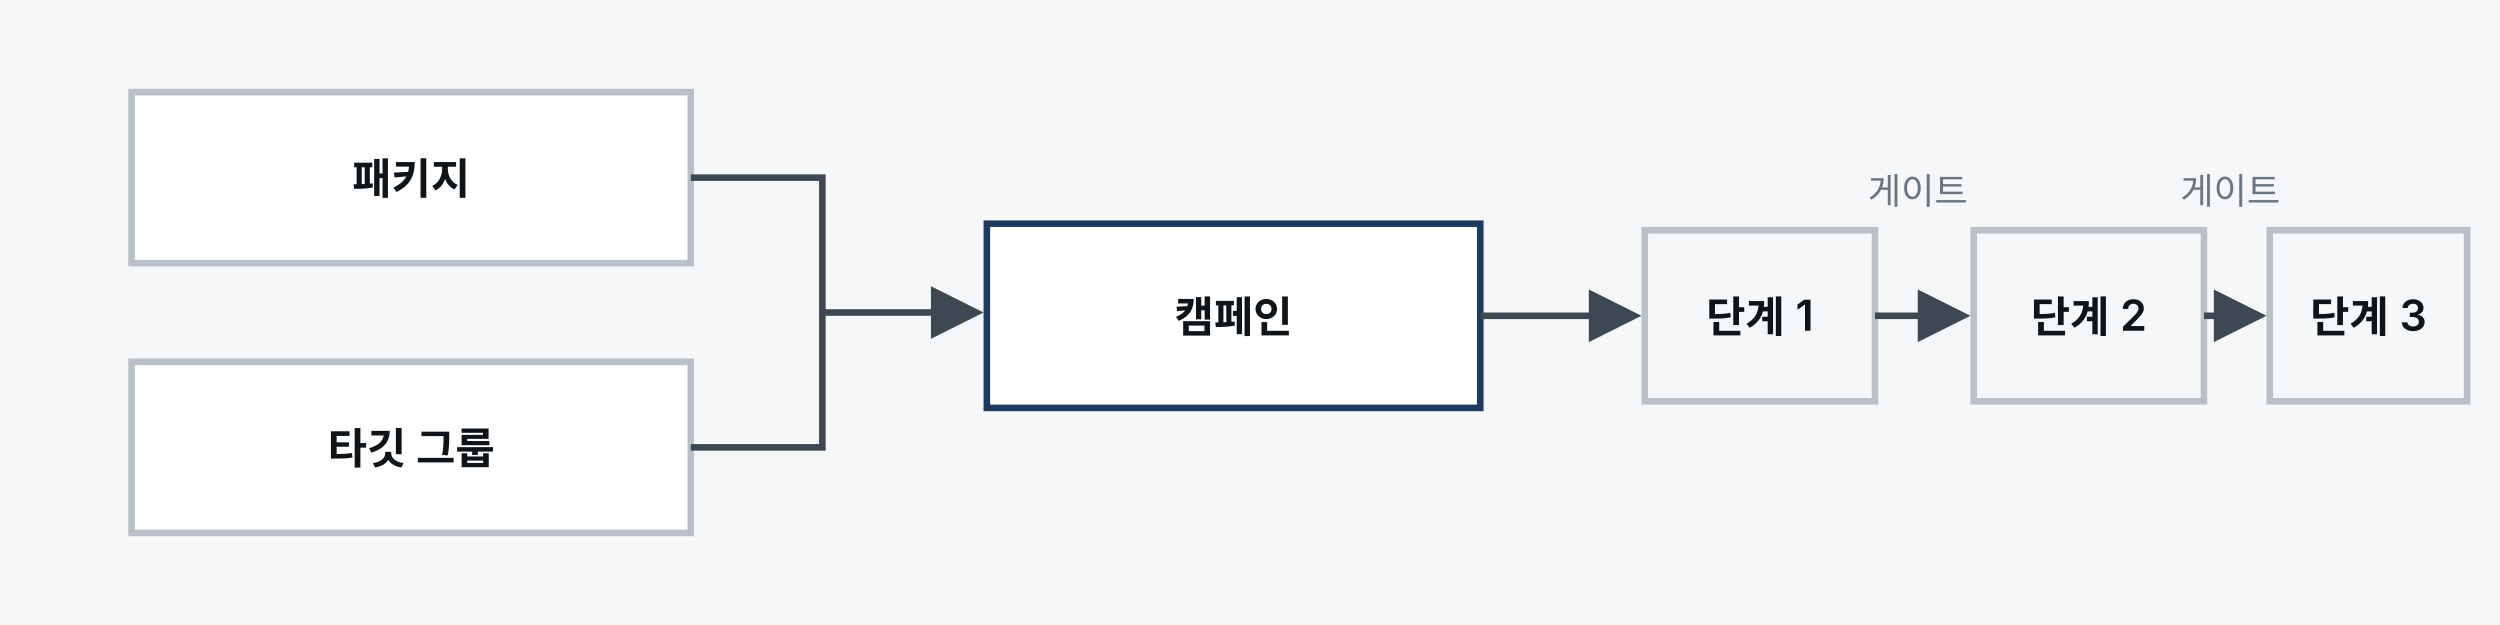
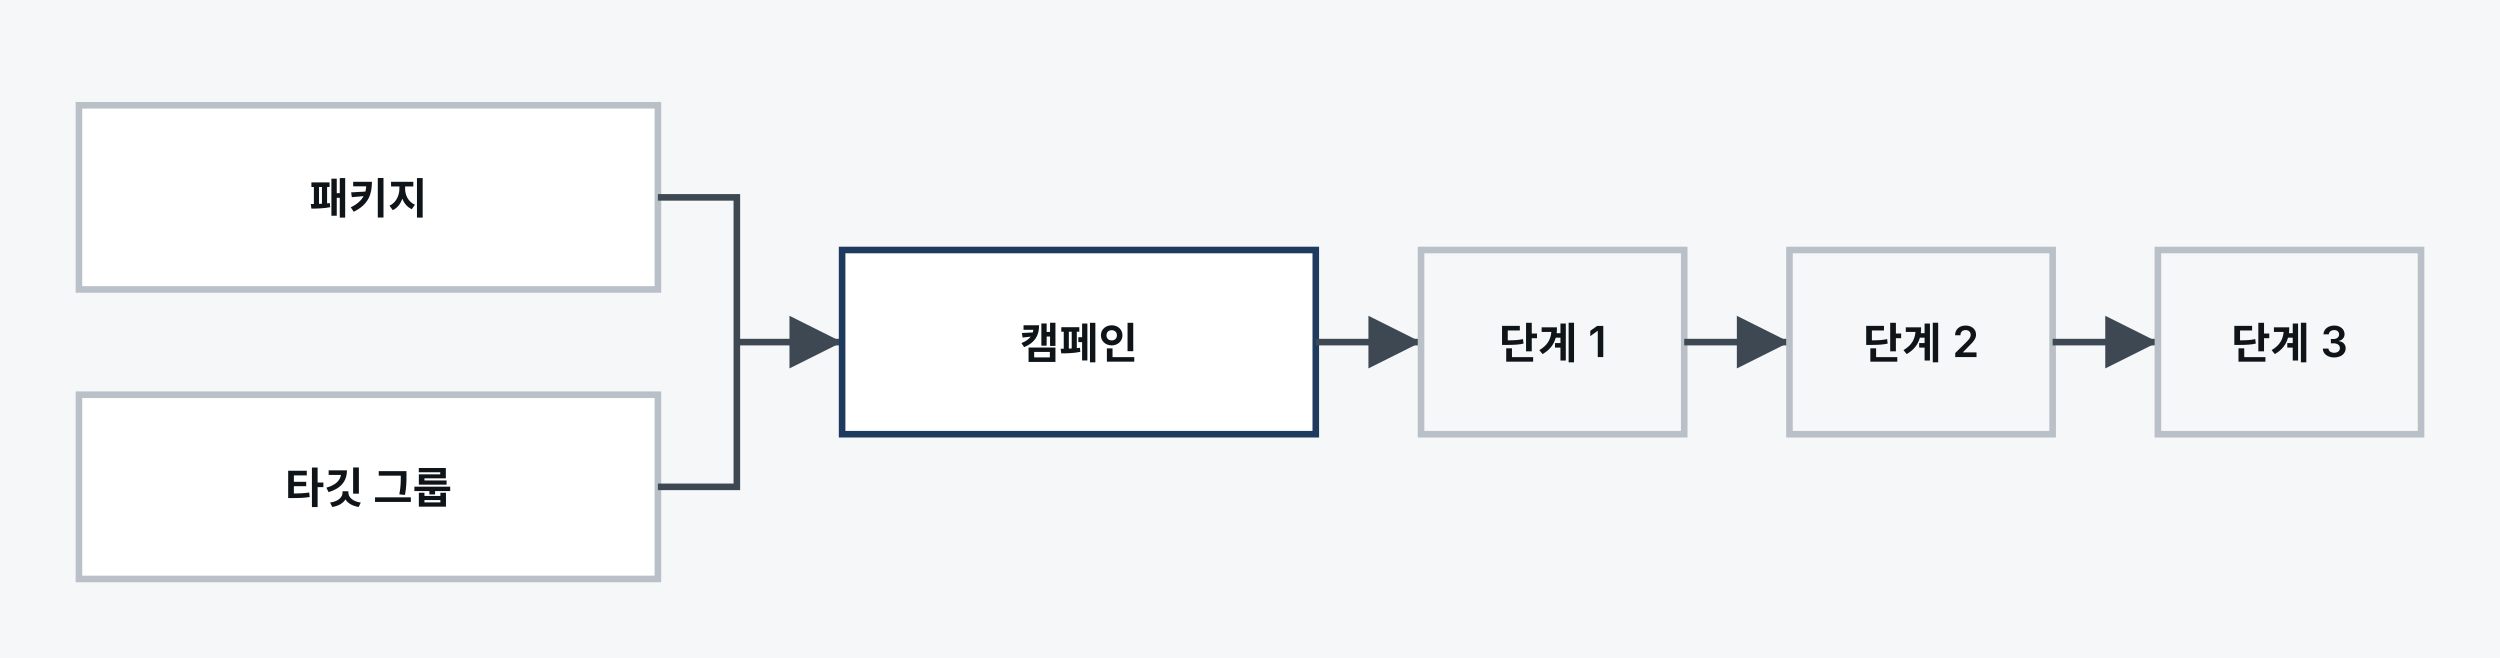
- <svg xmlns="http://www.w3.org/2000/svg" viewBox="0 0 760 190" width="760" height="190" role="img" aria-label="패키지와 타깃 그룹이 캠페인을 이루고 롤아웃 단계로 이어지는 관계">
+ <svg xmlns="http://www.w3.org/2000/svg" viewBox="0 0 760 200" width="760" height="200" role="img" aria-label="패키지와 타깃 그룹이 캠페인을 이루고 롤아웃 단계로 이어지는 관계">
  <style>
-     .t { font-family: 'Pretendard', -apple-system, sans-serif; fill: #0f1419; }
-     .b { font-size: 13px; font-weight: 600; }
-     .s { font-size: 11px; fill: #6b7681; }
-     .e { font-size: 11.5px; fill: #3d4852; }
-     .w { font-size: 11.5px; font-weight: 700; fill: #9b3a34; }
+     .t { font-family: 'Pretendard', -apple-system, BlinkMacSystemFont, 'Segoe UI', sans-serif; }
+     .zone  { font-size: 14px; font-weight: 700; fill: #0f1419; letter-spacing: 0.04em; }
+     .title { font-size: 13px; font-weight: 600; fill: #0f1419; }
+     .sub   { font-size: 11px; font-weight: 400; fill: #6b7681; }
+     .note  { font-size: 11px; font-weight: 700; fill: #3d4852; }
+     .warn  { font-size: 11px; font-weight: 700; fill: #9b3a34; }
+     .boxw  { font-size: 13px; font-weight: 600; fill: #ffffff; }
+     .idx   { font-size: 11px; font-weight: 700; fill: #ffffff; }
+     .lgnd  { font-size: 11px; font-weight: 400; fill: #6b7681; }
+     .reader{ font-size: 11px; font-weight: 700; fill: #1f3a5f; }
  </style>
  <defs>
-     <marker id="m" markerWidth="8" markerHeight="8" refX="6.5" refY="4" orient="auto">
+     <marker id="arrow" markerWidth="8" markerHeight="8" refX="8" refY="4" orient="auto">
      <path d="M0 0L8 4L0 8z" fill="#3d4852" />
    </marker>
-     <marker id="mr" markerWidth="8" markerHeight="8" refX="6.5" refY="4" orient="auto">
+     <marker id="arrow-danger" markerWidth="8" markerHeight="8" refX="8" refY="4" orient="auto">
      <path d="M0 0L8 4L0 8z" fill="#9b3a34" />
    </marker>
  </defs>
-   <rect width="760" height="190" fill="#f5f7f8" />
-   <rect x="40" y="28" width="170" height="52" fill="#ffffff" stroke="#b9c0c8" stroke-width="2" />
-   <text class="t b" x="125.0" y="59.0" text-anchor="middle" fill="#0f1419">패키지</text>
-   <rect x="40" y="110" width="170" height="52" fill="#ffffff" stroke="#b9c0c8" stroke-width="2" />
-   <text class="t b" x="125.0" y="141.0" text-anchor="middle" fill="#0f1419">타깃 그룹</text>
-   <path d="M210 54H250V136H210" fill="none" stroke="#3d4852" stroke-width="2" />
-   <path d="M250 95L296 95" stroke="#3d4852" stroke-width="2" marker-end="url(#m)" fill="none" />
-   <rect x="300" y="68" width="150" height="56" fill="#ffffff" stroke="#1f3a5f" stroke-width="2" />
-   <text class="t b" x="375.0" y="101.0" text-anchor="middle" fill="#0f1419">캠페인</text>
-   <path d="M450 96L496 96" stroke="#3d4852" stroke-width="2" marker-end="url(#m)" fill="none" />
-   <rect x="500" y="70" width="70" height="52" fill="#f5f7f8" stroke="#b9c0c8" stroke-width="2" />
-   <text class="t b" x="535.0" y="101.0" text-anchor="middle" fill="#0f1419">단계 1</text>
-   <rect x="600" y="70" width="70" height="52" fill="#f5f7f8" stroke="#b9c0c8" stroke-width="2" />
-   <text class="t b" x="635.0" y="101.0" text-anchor="middle" fill="#0f1419">단계 2</text>
-   <rect x="690" y="70" width="60" height="52" fill="#f5f7f8" stroke="#b9c0c8" stroke-width="2" />
-   <text class="t b" x="720.0" y="101.0" text-anchor="middle" fill="#0f1419">단계 3</text>
-   <path d="M570 96L596 96" stroke="#3d4852" stroke-width="2" marker-end="url(#m)" fill="none" />
-   <path d="M670 96L686 96" stroke="#3d4852" stroke-width="2" marker-end="url(#m)" fill="none" />
-   <text class="t s" x="583" y="62" text-anchor="middle">게이트</text>
-   <text class="t s" x="678" y="62" text-anchor="middle">게이트</text>
+   <rect width="760" height="200" fill="#f5f7f8" />
+   <rect x="24" y="32" width="176" height="56" fill="#ffffff" stroke="#b9c0c8" stroke-width="2" />
+   <text class="t title" x="112" y="65" text-anchor="middle">패키지</text>
+   <rect x="24" y="120" width="176" height="56" fill="#ffffff" stroke="#b9c0c8" stroke-width="2" />
+   <text class="t title" x="112" y="153" text-anchor="middle">타깃 그룹</text>
+   <path d="M200 60H224V148H200" fill="none" stroke="#3d4852" stroke-width="2" />
+   <path d="M224 104H256" stroke="#3d4852" stroke-width="2" marker-end="url(#arrow)" fill="none" />
+   <rect x="256" y="76" width="144" height="56" fill="#ffffff" stroke="#1f3a5f" stroke-width="2" />
+   <text class="t title" x="328" y="109" text-anchor="middle">캠페인</text>
+   <path d="M400 104H432" stroke="#3d4852" stroke-width="2" marker-end="url(#arrow)" fill="none" />
+   <rect x="432" y="76" width="80" height="56" fill="#f5f7f8" stroke="#b9c0c8" stroke-width="2" />
+   <text class="t title" x="472" y="109" text-anchor="middle">단계 1</text>
+   <path d="M512 104H544" stroke="#3d4852" stroke-width="2" marker-end="url(#arrow)" fill="none" />
+   <rect x="544" y="76" width="80" height="56" fill="#f5f7f8" stroke="#b9c0c8" stroke-width="2" />
+   <text class="t title" x="584" y="109" text-anchor="middle">단계 2</text>
+   <path d="M624 104H656" stroke="#3d4852" stroke-width="2" marker-end="url(#arrow)" fill="none" />
+   <rect x="656" y="76" width="80" height="56" fill="#f5f7f8" stroke="#b9c0c8" stroke-width="2" />
+   <text class="t title" x="696" y="109" text-anchor="middle">단계 3</text>
</svg>
